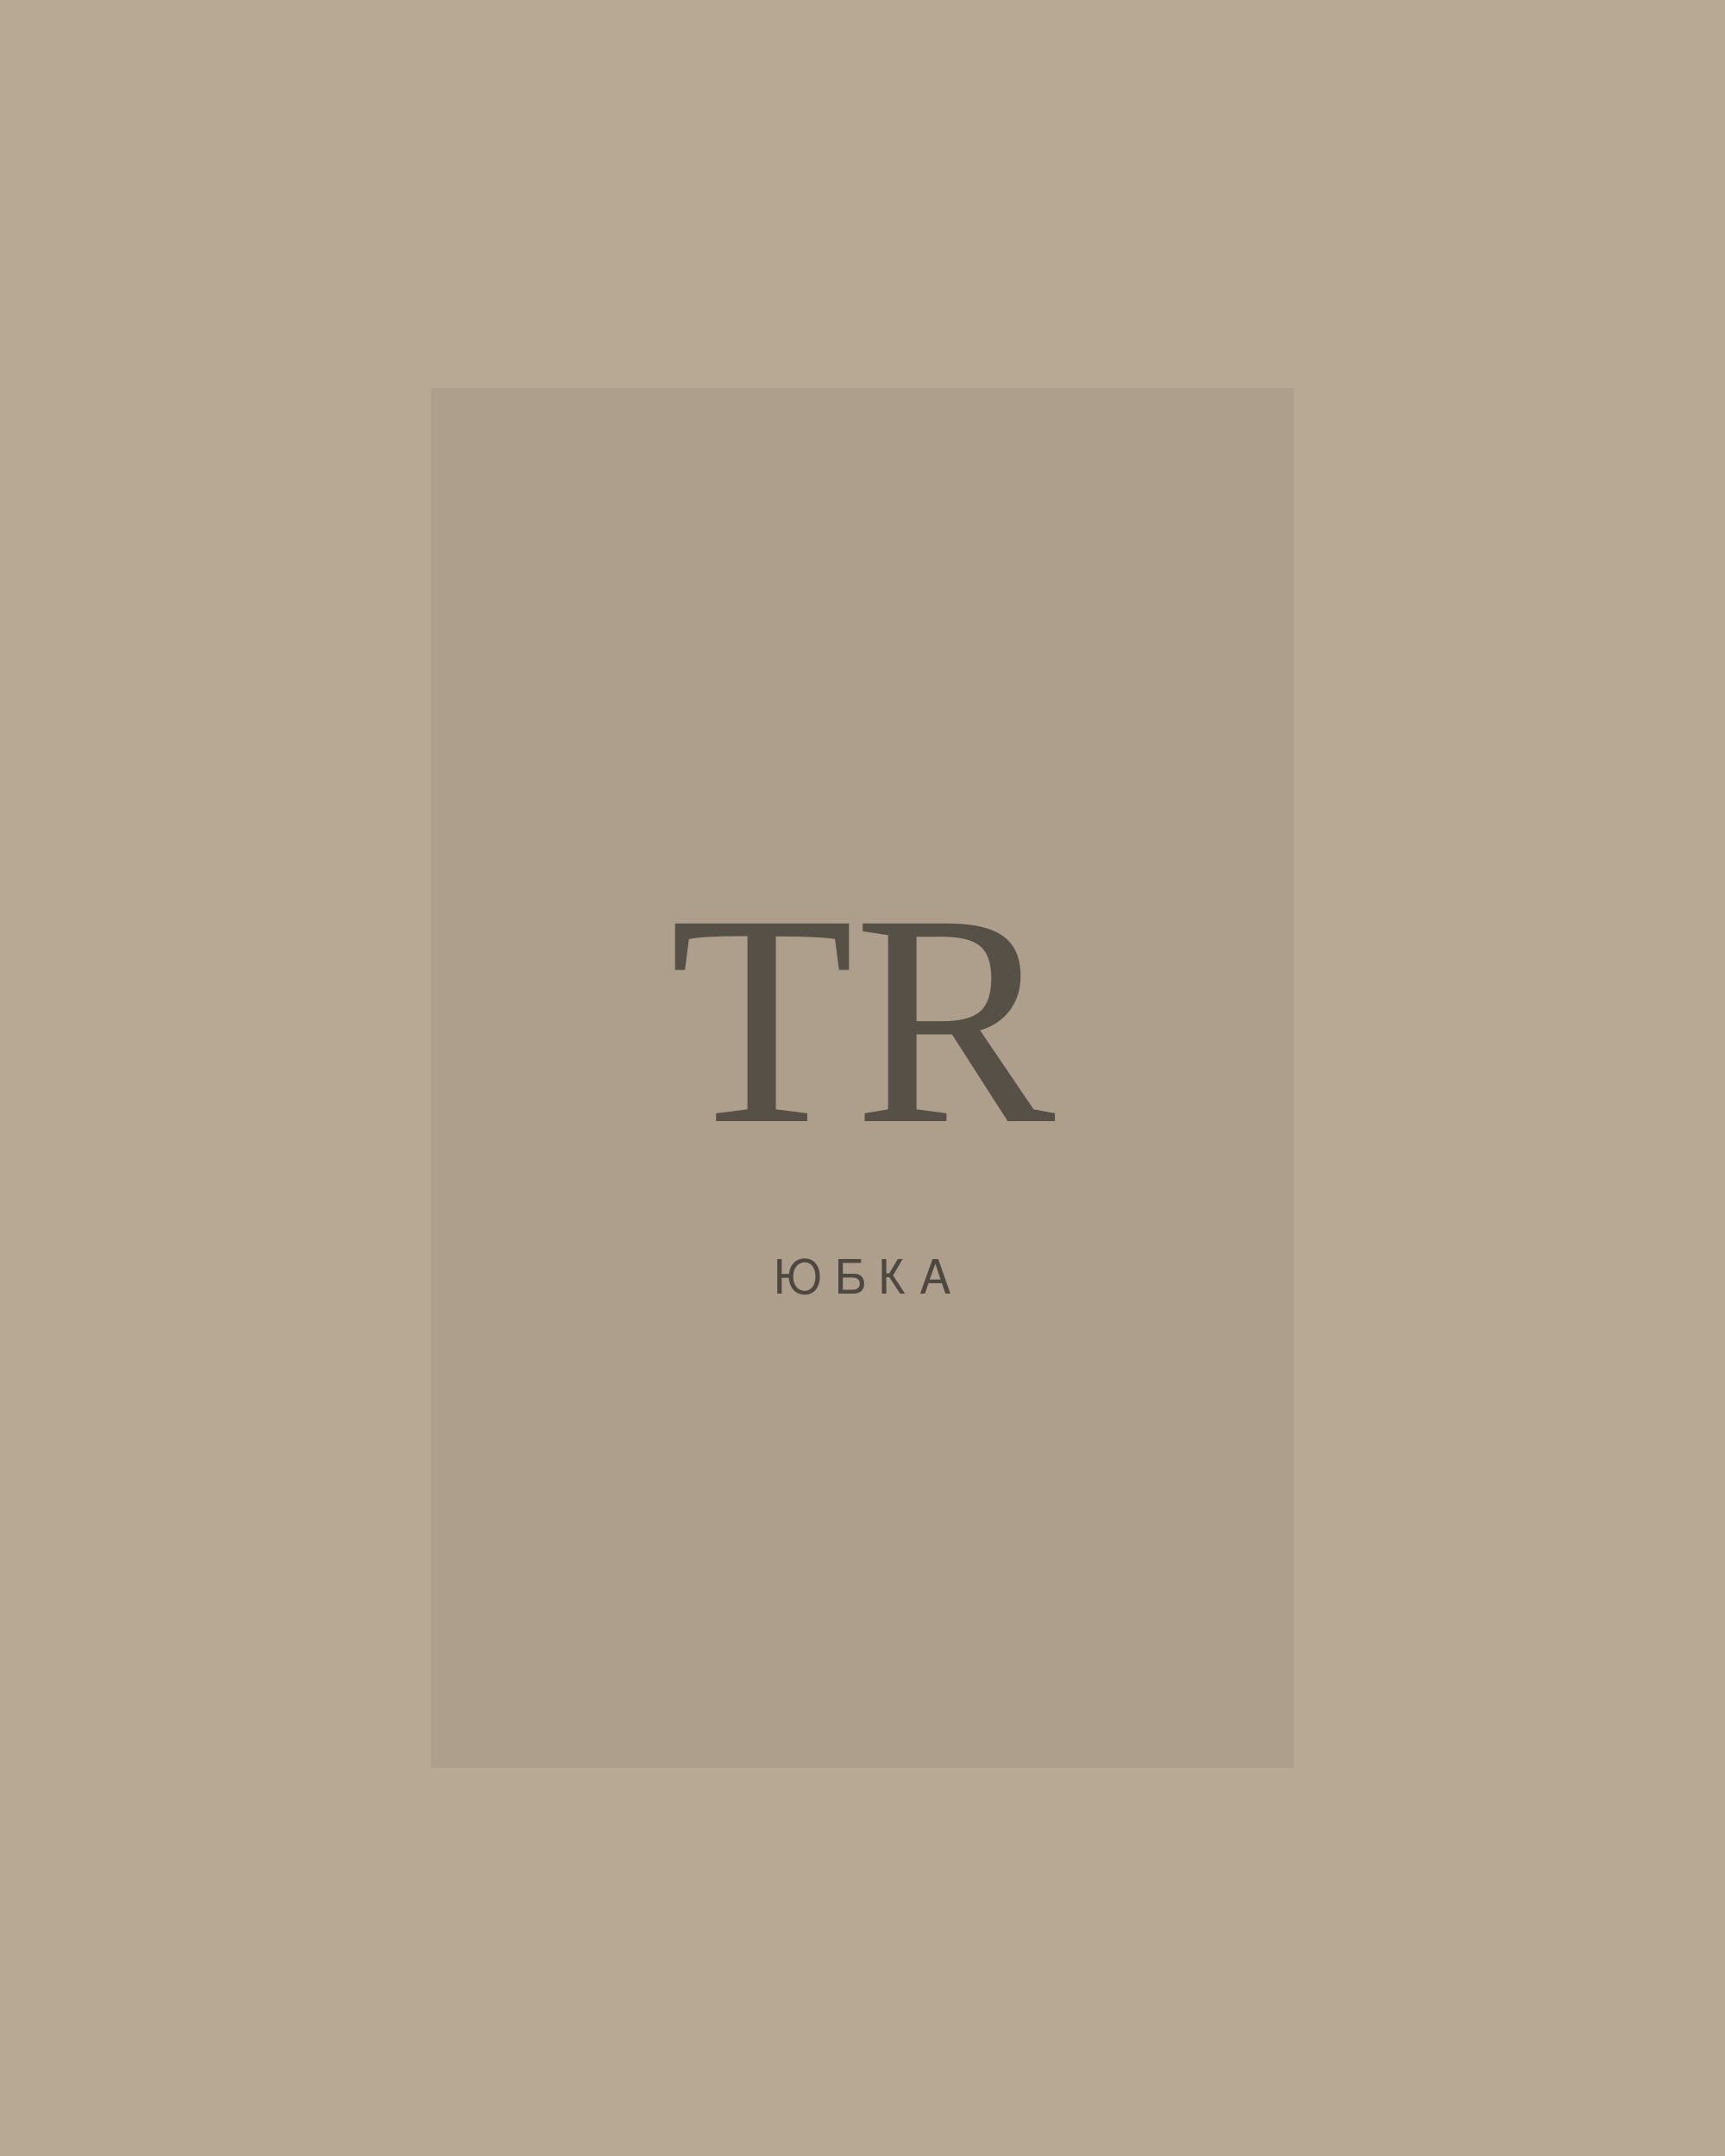
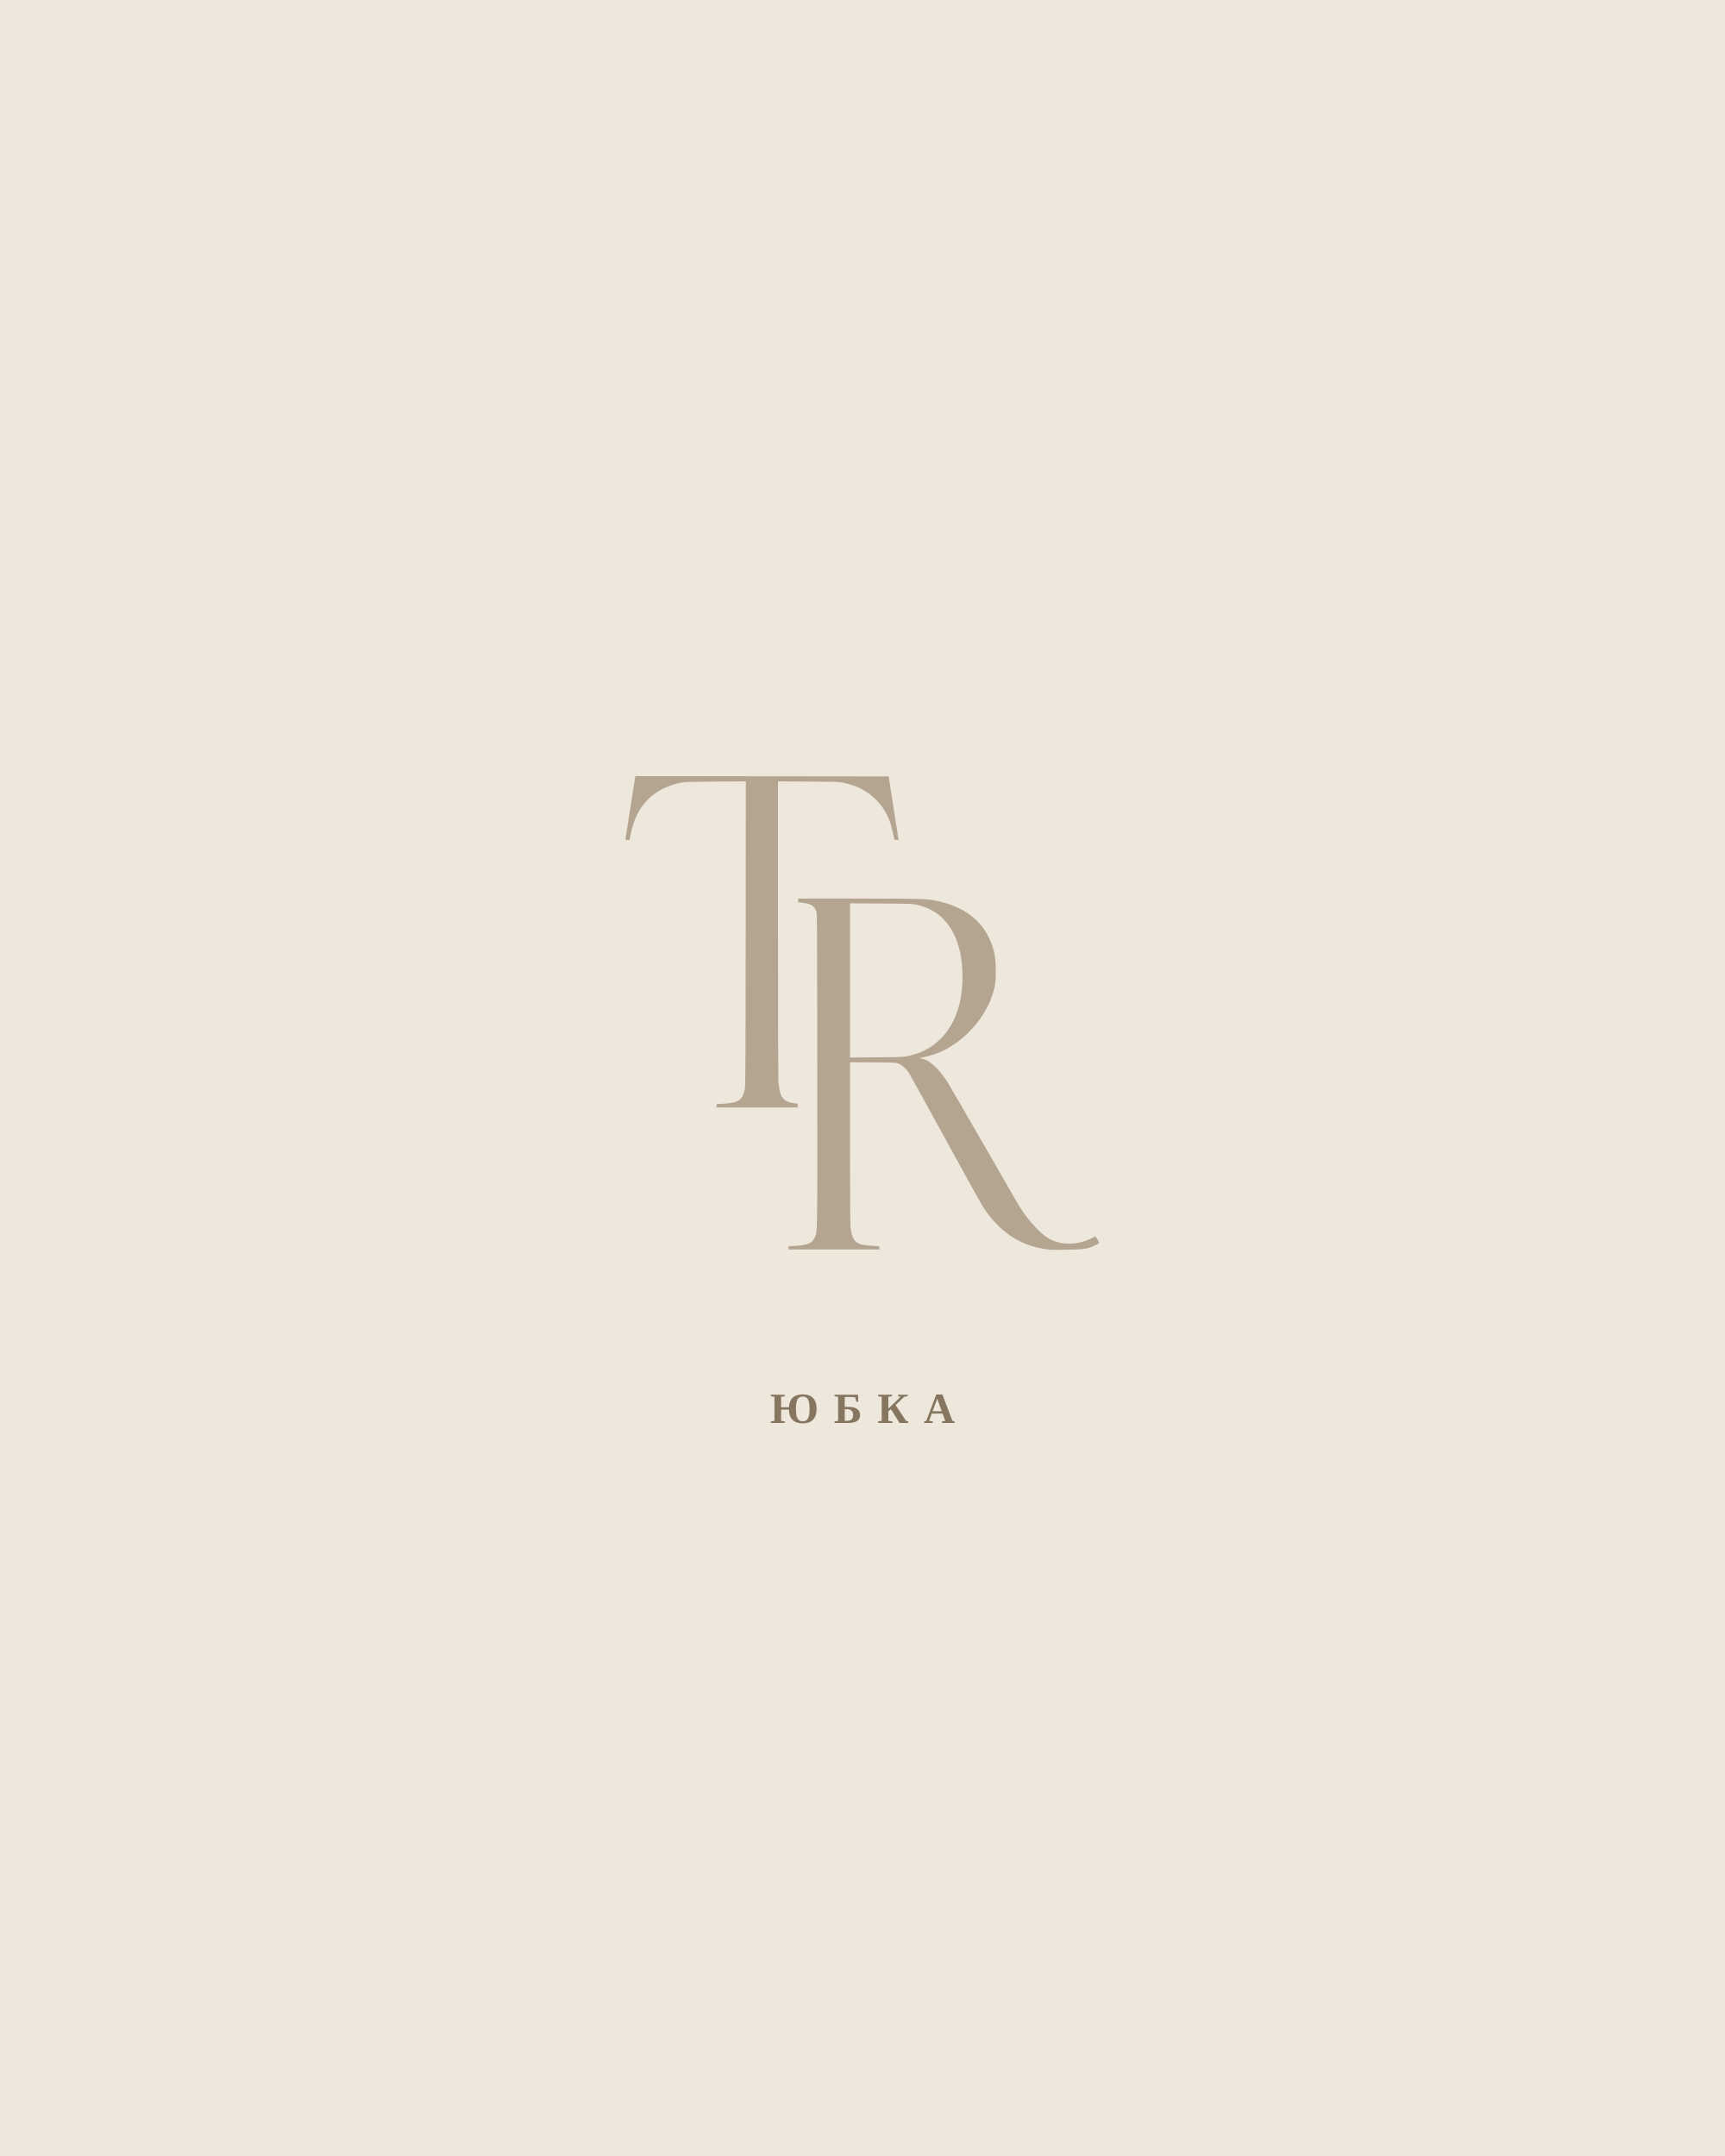
<svg xmlns="http://www.w3.org/2000/svg" viewBox="0 0 800 1000">
-   <rect width="800" height="1000" fill="#B8A994" />
-   <rect x="200" y="180" width="400" height="640" fill="rgba(0,0,0,0.06)" />
-   <text x="400" y="520" text-anchor="middle" font-family="Georgia, 'Times New Roman', serif" font-size="140" fill="#0E0E0E" opacity="0.55">TR</text>
-   <text x="400" y="600" text-anchor="middle" font-family="Helvetica, Arial, sans-serif" font-size="22" letter-spacing="6" fill="#0E0E0E" opacity="0.6">ЮБКА</text>
+   <rect width="800" height="1000" fill="#EEE7DC" />
+   <path fill="#857054" opacity="0.55" transform="translate(290 360) scale(0.22267)" d="M883.5 986.4C869.9 984.5 864.2 983.5 855.5 981.3C810.9 970.2 772.3 940.5 744.2 895.8C740.9 890.7 706.2 828 667 756.5C627.9 685 593.8 623.3 591.4 619.3C585.7 610.1 576.8 601.9 569.3 598.8C563.6 596.5 563.1 596.5 515.8 596.2L468 595.9L468 762.7C468 865.9 468.4 932.9 469 938.5C470.5 952.3 472.8 960.6 476.4 965.3C483.2 974.3 489.9 976.6 512.8 978.2L529 979.4L529 982.7L529 986L434.5 986L340 986L340 982.7L340 979.4L355.8 978.2C380.4 976.5 388.4 973 393.9 961.8C400.4 948.6 400.1 967.9 399.8 610C399.5 290.8 399.5 286.4 397.5 281C393.6 270.3 386.6 266 369.3 263.8L360 262.6L360 258.8L360 255L486.8 255C619.5 255 625.1 255.2 647.5 259.5C666.5 263.2 688.9 271.2 703.5 279.6C738.9 299.9 760.3 330 769.2 371.8C772.2 386.3 772.5 422.4 769.7 436.5C759.4 487 723.1 536.2 675.1 564.7C656.7 575.6 639.1 582.1 615.5 586.6L611.5 587.3L616.5 588.1C632.9 590.7 652.6 608.6 671.5 638C674.2 642.1 707.1 699 744.8 764.5C820.9 896.9 821 897.1 829.3 909C844.3 930.5 863.7 951 878.1 960.6C894.7 971.6 915.7 976 937.7 972.9C950.6 971.1 964.7 966.6 973.7 961.4C976 960.1 978.3 959 978.9 959C979.4 959 981.6 961.9 983.6 965.6C987.8 973.1 987.9 972.7 978.5 977.3C963.2 984.8 955.1 986 918 986.5C900.7 986.7 885.1 986.6 883.5 986.4ZM190 686.5C190 683.5 190.3 683 192.2 683C193.5 683 200.6 682.5 208.1 682C236.3 680 244.2 674.2 248.7 652C250.3 644.1 250.4 622.4 250.7 327.2L251 10.9L187.8 11.3C134.6 11.7 123.2 12 116.6 13.3C73.8 22.1 42.8 44.3 25.2 78.8C19.4 90.2 15.2 102.6 11.4 120.3L8.7 133L4.3 133C-0 133 -0.1 132.9 0.4 130.2C0.7 128.7 5.2 99.8 10.5 66C15.7 32.2 20.2 3.5 20.5 2.2L21 -0L284.8 0.2L548.5 0.5L558.1 62C563.4 95.8 568.1 125.7 568.4 128.3L569.1 133.1L564.8 132.8L560.5 132.5L557.3 118C553.4 100.6 551 93.2 545.9 82.5C539.8 69.6 532.5 59.2 522.1 48.9C504.2 31 483.8 20.3 454.8 13.8C446 11.8 442 11.7 381.8 11.3L318 10.9L318 319.3C318 519.5 318.4 631.4 319 638.1C322.1 670 329 678.6 353.2 681.5L359 682.2L359 686.1L359 690L274.5 690L190 690L190 686.5ZM587.5 583.2C641.2 572.6 678.6 536.3 694.6 479.7C704.6 444.1 705 396.2 695.6 360C689.2 335.2 679.8 316.9 665.8 301.3C649.9 283.7 632.1 273.6 606.5 267.8C598 265.8 593.6 265.7 532.8 265.3L468 264.9L468 425.5L468 586.2L522.8 585.7C572.2 585.3 578.5 585 587.5 583.2Z" />
+   <text x="400" y="660" text-anchor="middle" font-family="Georgia, 'Times New Roman', serif" font-size="20" font-weight="600" letter-spacing="7" fill="#6B5940" opacity="0.8">ЮБКА</text>
</svg>
